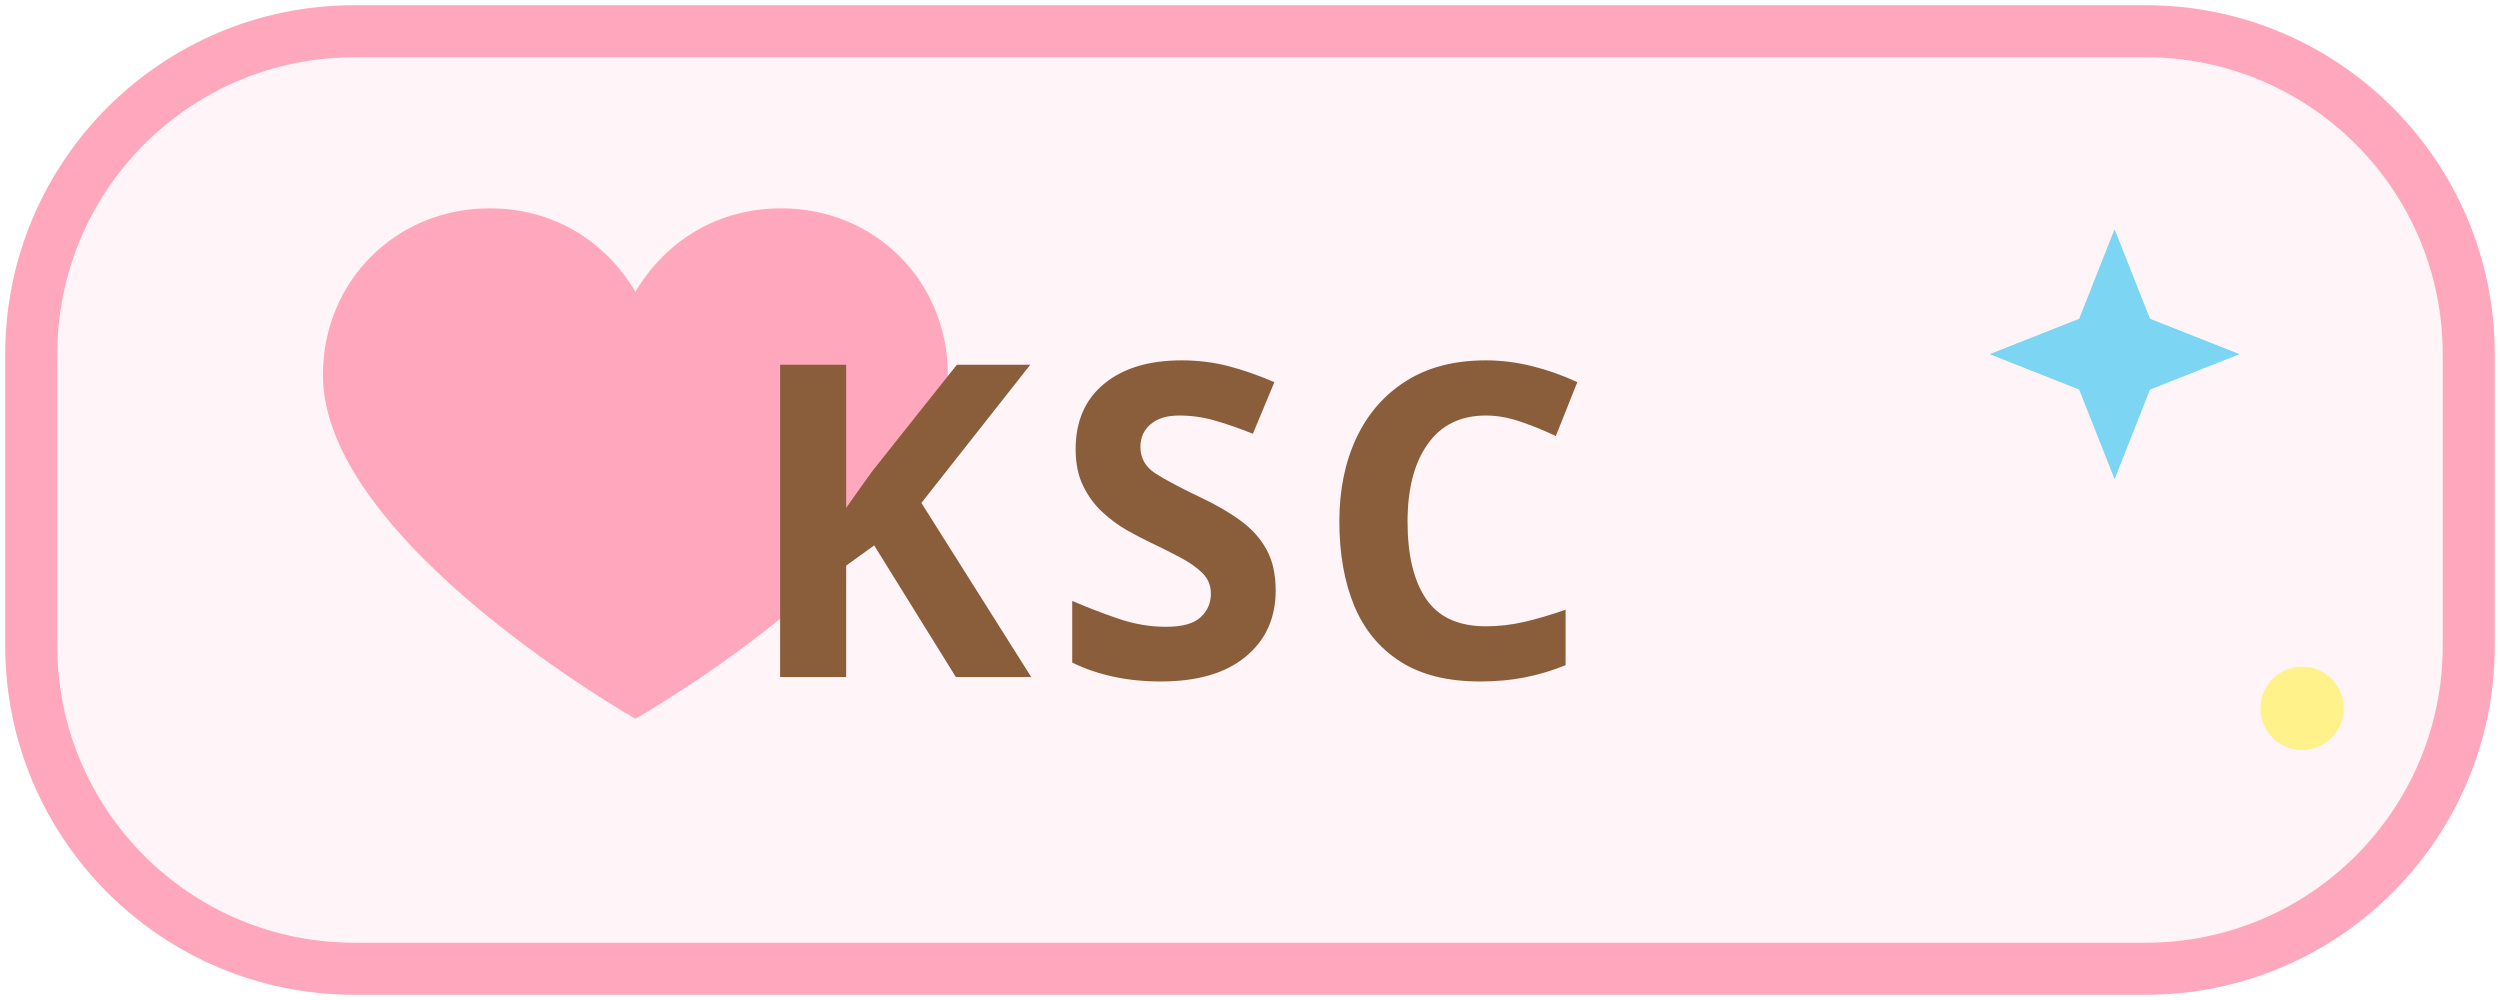
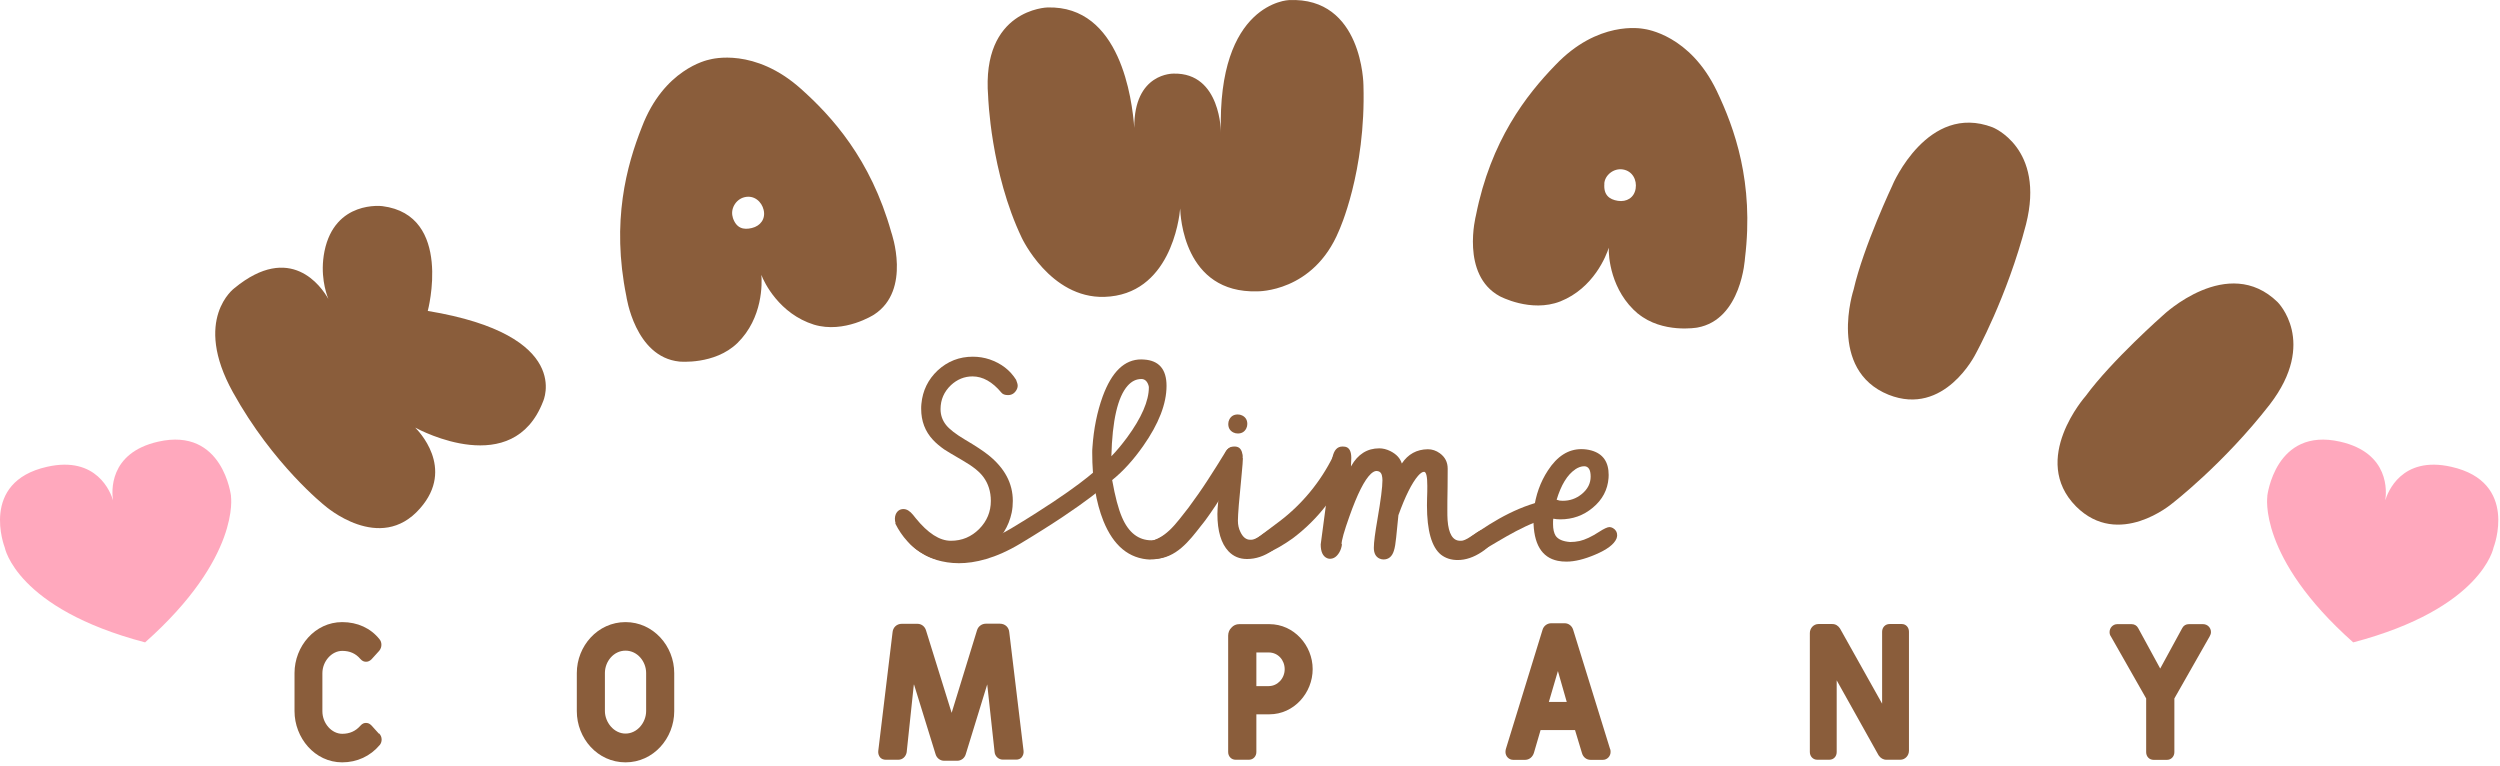
- <svg xmlns="http://www.w3.org/2000/svg" viewBox="0 0 240 96" role="img" aria-labelledby="title desc">
-   <rect x="3" y="3" width="234" height="90" rx="31" fill="#FFF5F9" stroke="#FFA8BD" stroke-width="5" />
-   <path d="M31 36c0-9 7-16 16-16 6 0 11 3 14 8 3-5 8-8 14-8 9 0 16 7 16 16 0 16-30 33-30 33S31 52 31 36Z" fill="#FFA8BD" />
-   <text x="112" y="65" text-anchor="middle" font-family="Quicksand, sans-serif" font-size="42" font-weight="700" letter-spacing="2" fill="#8A5D3B">KSC</text>
-   <path d="M203 22l3.4 8.6L215 34l-8.6 3.4L203 46l-3.4-8.6L191 34l8.6-3.4L203 22Z" fill="#7CD5F3" />
-   <circle cx="221" cy="68" r="4" fill="#FFF28A" />
+ <svg xmlns="http://www.w3.org/2000/svg" fill="none" viewBox="0 0 506 155" height="155" width="506">
+   <path fill="#8A5D3B" d="M66.449 60.479C65.922 59.149 64.753 55.504 65.67 50.873C67.779 40.464 77.409 41.724 77.409 41.724C91.739 43.559 86.58 62.932 86.58 62.932C116.179 67.839 109.92 81.251 109.92 81.251C103.844 97.026 85.135 87.144 84.035 86.548C84.493 87.006 92.243 94.71 85.021 102.895C76.904 112.204 65.739 102.345 65.739 102.345C65.739 102.345 55.284 94.091 47.145 79.394C38.913 64.56 47.443 58.324 47.443 58.324C58.815 48.97 65.051 58.026 66.427 60.456L66.449 60.479Z" />
+   <path fill="#8A5D3B" d="M164.74 65.707C157.77 63.529 154.652 57.178 154.102 55.642C154.239 57.27 154.446 64.354 149.241 69.444C144.633 73.892 137.502 73.181 137.502 73.181C128.492 72.264 126.772 59.952 126.772 59.952C123.7 44.797 126.841 33.494 129.913 25.721C134.361 14.028 143.051 12.171 143.601 12.057C144.151 11.919 152.726 9.603 162.103 17.972C168.294 23.497 176.227 32.141 180.4 47.021C180.4 47.021 184.572 58.737 176.892 63.689C176.892 63.689 170.885 67.564 164.74 65.707ZM148.301 43.995C148.989 46.173 150.433 46.586 152.176 46.15C153.918 45.737 154.996 44.293 154.56 42.481C154.17 40.831 152.657 39.432 150.686 39.914C148.874 40.349 147.774 42.367 148.324 43.995H148.301Z" />
+   <path fill="#8A5D3B" d="M238.865 42.206C238.681 44.407 236.778 59.677 223.526 60.089C212.544 60.41 206.812 48.144 206.812 48.144C200.484 34.915 200.002 19.531 200.002 19.531C198.581 1.831 211.994 1.51 211.994 1.51C226.782 1.074 229.143 20.127 229.579 25.881C229.487 14.647 237.558 14.899 237.558 14.899C247.164 14.693 247.118 26.89 247.118 26.89C246.316 0.478 260.875 0.019 260.875 0.019C275.824 -0.668 275.961 17.215 275.961 17.215C276.489 34.869 270.986 46.746 270.986 46.746C265.827 59.195 254.501 58.966 254.501 58.966C239.552 59.425 238.91 43.559 238.865 42.183V42.206Z" />
+   <path fill="#8A5D3B" d="M331.56 63.528C325.966 58.851 325.53 51.766 325.622 50.139C325.118 51.698 322.596 58.301 315.809 61.006C309.825 63.345 303.543 59.952 303.543 59.952C295.587 55.641 298.728 43.604 298.728 43.604C301.732 28.426 308.954 19.209 314.777 13.202C323.398 4.123 332.111 5.751 332.684 5.843C333.257 5.934 342.038 7.081 347.472 18.407C351.049 25.904 355.061 36.909 353.181 52.271C353.181 52.271 352.516 64.698 343.529 66.302C343.529 66.302 336.49 67.564 331.537 63.482L331.56 63.528ZM324.728 37.162C324.522 39.431 325.691 40.371 327.456 40.647C329.222 40.922 330.758 40.028 331.056 38.17C331.331 36.474 330.46 34.617 328.465 34.296C326.608 33.998 324.82 35.442 324.705 37.162H324.728Z" />
+   <path fill="#8A5D3B" d="M383.078 37.368C383.078 37.368 390.162 20.746 403.3 25.767C403.3 25.767 413.984 29.94 410.063 45.416C406.235 60.158 399.861 71.645 399.861 71.645C399.861 71.645 393.578 84.392 382.252 79.899C369.803 74.877 375.168 58.622 375.168 58.622C377.162 49.886 383.101 37.345 383.101 37.345L383.078 37.368Z" />
+   <path fill="#8A5D3B" d="M437.829 63.781C437.829 63.781 450.92 51.331 460.986 61.144C460.986 61.144 469.148 69.192 459.403 81.871C450.049 93.908 439.64 101.909 439.64 101.909C439.64 101.909 428.841 111.126 420.197 102.505C410.751 92.968 422.124 80.174 422.124 80.174C427.42 72.952 437.829 63.781 437.829 63.781Z" />
+   <path fill="#8A5D3B" d="M76.738 148.452C77.082 148.796 77.243 149.232 77.243 149.69C77.243 150.08 77.128 150.424 76.899 150.745L76.853 150.791C74.973 153.038 72.267 154.299 69.264 154.299C63.693 154.299 59.611 149.323 59.611 143.935V136.232C59.611 130.821 63.738 125.914 69.264 125.914C72.336 125.914 75.019 127.129 76.807 129.376C77.082 129.697 77.197 130.087 77.197 130.5C77.197 130.89 77.082 131.325 76.761 131.715L75.202 133.435C74.858 133.778 74.491 133.939 74.102 133.939C73.781 133.939 73.368 133.87 72.932 133.366C71.992 132.265 70.8 131.738 69.264 131.738C67.132 131.738 65.251 133.847 65.251 136.255V143.958C65.251 146.412 67.132 148.521 69.264 148.521C70.777 148.521 71.992 147.971 72.932 146.893C73.368 146.389 73.781 146.32 74.056 146.32C74.377 146.32 74.766 146.389 75.179 146.824L76.692 148.498L76.738 148.452Z" />
+   <path fill="#8A5D3B" d="M136.464 143.935C136.464 149.415 132.268 154.299 126.605 154.299C120.942 154.299 116.747 149.438 116.747 143.935V136.232C116.747 130.752 120.988 125.914 126.605 125.914C132.223 125.914 136.464 130.752 136.464 136.232V143.935ZM130.778 136.209C130.778 133.916 129.036 131.692 126.605 131.692C124.175 131.692 122.433 133.916 122.433 136.209V143.912C122.433 146.159 124.221 148.475 126.605 148.475C128.99 148.475 130.778 146.228 130.778 143.912V136.209Z" />
+   <path fill="#8A5D3B" d="M184.956 138.593L183.511 152.258C183.351 153.152 182.663 153.771 181.837 153.771H179.269C178.811 153.771 178.421 153.61 178.146 153.312C177.871 152.968 177.71 152.533 177.756 152.028L180.645 128.046C180.714 126.991 181.494 126.258 182.525 126.258H185.689C186.515 126.258 187.202 126.808 187.432 127.611L192.613 144.279L197.749 127.565C197.978 126.785 198.712 126.235 199.537 126.235H202.38C203.435 126.235 204.215 126.969 204.283 128.023L207.172 152.005C207.218 152.51 207.058 152.945 206.782 153.289C206.507 153.61 206.118 153.748 205.659 153.748H202.977C202.128 153.748 201.372 153.083 201.303 152.189L199.813 138.524L195.479 152.624C195.25 153.45 194.539 153.977 193.737 153.977H191.1C190.275 153.977 189.587 153.427 189.358 152.647L185.001 138.547L184.956 138.593Z" />
+   <path fill="#8A5D3B" d="M256.948 144.577H254.289V152.212C254.289 153.106 253.624 153.771 252.798 153.771H250.07C249.244 153.771 248.58 153.106 248.58 152.212V128.665C248.58 128.046 248.809 127.45 249.244 127.037C249.634 126.579 250.207 126.327 250.803 126.327H256.925C261.877 126.327 265.683 130.614 265.683 135.429C265.683 140.244 261.9 144.577 256.925 144.577H256.948ZM256.788 132.059H254.289V138.868H256.788C258.576 138.868 260.02 137.309 260.02 135.452C260.02 133.595 258.668 132.059 256.788 132.059Z" />
+   <path fill="#8A5D3B" d="M325.914 151.639C325.96 151.8 325.983 151.96 325.983 152.189C325.983 153.084 325.272 153.794 324.424 153.794H321.925C321.099 153.794 320.411 153.244 320.182 152.396L318.784 147.764H311.814L310.461 152.396C310.186 153.244 309.498 153.794 308.672 153.794H306.265C305.417 153.794 304.706 153.084 304.706 152.189C304.706 151.96 304.752 151.8 304.775 151.639L312.203 127.497C312.433 126.671 313.166 126.144 313.992 126.144H316.674C317.5 126.144 318.187 126.694 318.417 127.497L325.891 151.639H325.914ZM315.321 135.819L313.487 142.078H317.11L315.321 135.819Z" />
+   <path fill="#8A5D3B" d="M371.746 137.699V152.212C371.746 153.106 371.127 153.771 370.256 153.771H367.803C366.977 153.771 366.312 153.106 366.312 152.212V128.138C366.312 127.129 367.092 126.304 368.055 126.304H370.852C371.517 126.304 372.022 126.625 372.411 127.198L380.94 142.422V127.863C380.94 126.969 381.605 126.304 382.431 126.304H384.93C385.755 126.304 386.374 126.969 386.374 127.863V151.937C386.374 152.945 385.594 153.771 384.632 153.771H381.789C381.17 153.771 380.619 153.45 380.23 152.877L371.746 137.699Z" />
+   <path fill="#8A5D3B" d="M445.894 126.327C446.788 126.327 447.499 127.037 447.499 127.932C447.499 128.253 447.384 128.551 447.224 128.826L440.093 141.367V152.235C440.093 153.129 439.428 153.794 438.603 153.794H435.874C435.026 153.794 434.384 153.129 434.384 152.235V141.367L427.254 128.826C427.047 128.551 426.979 128.253 426.979 127.932C426.979 127.037 427.689 126.327 428.538 126.327H431.427C432 126.327 432.481 126.602 432.756 127.106L437.227 135.314L441.698 127.106C441.973 126.602 442.432 126.327 443.028 126.327H445.871H445.894Z" />
+   <path fill="#8A5D3B" d="M181.265 105.899C181.173 105.647 181.127 105.326 181.127 104.959C181.127 104.638 181.196 104.34 181.31 104.065C181.631 103.377 182.159 103.033 182.869 103.033C183.534 103.033 184.176 103.445 184.795 104.202C184.979 104.454 185.185 104.684 185.346 104.89C187.822 107.939 190.183 109.452 192.453 109.452C194.723 109.452 196.603 108.65 198.208 107.045C199.767 105.463 200.547 103.56 200.547 101.382C200.547 99.502 200.019 97.874 199.056 96.567C198.277 95.49 196.878 94.366 194.883 93.22C192.774 92.005 191.536 91.248 191.123 90.973C190.206 90.331 189.45 89.689 188.831 89.024C187.249 87.327 186.446 85.241 186.446 82.742C186.446 82.421 186.446 82.1 186.492 81.733C186.744 79.051 187.845 76.804 189.794 74.969C191.811 73.112 194.173 72.195 196.901 72.195C198.07 72.195 199.217 72.379 200.317 72.746C202.633 73.548 204.421 74.901 205.659 76.873C205.866 77.4 205.98 77.79 205.98 78.042C205.98 78.363 205.889 78.684 205.705 78.982C205.316 79.624 204.765 79.968 204.031 79.968C203.39 79.968 202.954 79.807 202.679 79.463C200.868 77.285 198.919 76.185 196.832 76.185C195.204 76.185 193.737 76.781 192.476 77.95C191.078 79.28 190.367 80.885 190.367 82.811C190.367 84.003 190.734 85.058 191.467 85.998C192.132 86.846 193.416 87.855 195.342 89.001C197.451 90.239 199.01 91.271 200.042 92.096C203.344 94.733 204.994 97.828 204.994 101.382C204.994 102.184 204.926 102.964 204.765 103.766C204.169 106.564 202.725 108.902 200.363 110.759C197.979 112.662 195.342 113.602 192.407 113.602C190.504 113.602 188.67 113.121 186.905 112.135C184.474 110.759 182.571 108.696 181.196 105.945L181.265 105.899Z" />
+   <path fill="#8A5D3B" d="M232.782 113.258C228.518 113.075 225.377 110.484 223.336 105.463C221.823 101.68 221.066 97.049 221.066 91.592C221.066 91.317 221.066 90.95 221.112 90.514C221.365 86.8 222.052 83.384 223.176 80.266C225.01 75.245 227.601 72.746 230.971 72.746C231.155 72.746 231.338 72.746 231.521 72.769C234.571 72.952 236.107 74.74 236.107 78.088C236.107 81.733 234.525 85.791 231.384 90.262C229.389 93.105 227.303 95.398 225.102 97.163C225.698 100.511 226.363 103.033 227.096 104.707C228.426 107.825 230.444 109.361 233.08 109.361C233.264 109.361 233.447 109.361 233.631 109.315C234.204 109.2 235.029 108.788 236.061 108.054C237.07 107.366 237.849 107.022 238.423 107.022C238.675 107.022 238.904 107.091 239.133 107.251C239.638 107.595 239.913 108.077 239.913 108.673C239.867 109.59 239.225 110.53 237.964 111.516C236.382 112.662 234.662 113.236 232.805 113.236L232.782 113.258ZM230.994 76.712C229.962 76.712 229.045 77.171 228.243 78.065C226.225 80.335 225.125 85.103 224.941 92.349C225.996 91.271 227.051 89.987 228.128 88.543C231.063 84.53 232.53 81.137 232.53 78.386C232.53 78.248 232.484 78.065 232.416 77.881C232.14 77.102 231.659 76.712 231.017 76.712H230.994Z" />
+   <path fill="#8A5D3B" d="M251.561 92.738C251.561 93.243 251.469 94.343 251.309 96.04C250.804 101.061 250.552 104.179 250.552 105.394C250.552 106.197 250.713 106.976 251.057 107.664C251.561 108.719 252.203 109.246 253.051 109.246C253.235 109.246 253.418 109.246 253.601 109.2C254.106 109.086 254.863 108.673 255.826 107.962C256.788 107.252 257.545 106.908 258.118 106.908C258.37 106.908 258.623 106.999 258.852 107.183C259.356 107.527 259.586 108.008 259.586 108.581C259.517 109.475 258.806 110.438 257.499 111.447C255.871 112.571 254.175 113.144 252.386 113.144C250.873 113.144 249.635 112.617 248.649 111.585C247.159 110.003 246.402 107.481 246.402 104.019C246.402 102.827 246.632 100.534 247.113 97.072C247.319 95.467 247.48 94.275 247.572 93.518C247.572 93.358 247.617 93.197 247.617 93.037C247.893 91.271 248.603 90.377 249.75 90.377C249.933 90.377 250.139 90.377 250.323 90.423C251.125 90.606 251.515 91.386 251.515 92.716L251.561 92.738ZM248.603 85.814C248.603 85.493 248.672 85.195 248.81 84.92C249.154 84.232 249.727 83.888 250.529 83.888C250.85 83.888 251.148 83.957 251.423 84.095C252.111 84.439 252.455 85.012 252.455 85.814C252.455 86.135 252.386 86.433 252.249 86.709C251.905 87.396 251.332 87.74 250.529 87.74C250.208 87.74 249.91 87.671 249.635 87.534C248.947 87.19 248.603 86.617 248.603 85.814Z" />
+   <path fill="#8A5D3B" d="M271.621 110.117C271.553 110.736 271.369 111.31 271.071 111.814C270.567 112.662 269.948 113.098 269.168 113.098C268.985 113.098 268.801 113.052 268.618 112.983C267.747 112.616 267.311 111.676 267.311 110.186L269.535 93.472C269.581 93.151 269.627 92.853 269.695 92.578C269.994 91.11 270.658 90.377 271.713 90.377C271.942 90.377 272.149 90.4 272.378 90.445C273.135 90.652 273.501 91.408 273.501 92.692C273.501 93.197 273.478 93.793 273.433 94.435C273.433 94.389 273.478 94.366 273.501 94.297C274.831 91.936 276.734 90.743 279.165 90.743C279.898 90.743 280.655 90.927 281.434 91.317C282.649 91.936 283.406 92.761 283.727 93.816C284.988 91.913 286.753 90.95 289 90.927C289.872 90.927 290.674 91.202 291.408 91.729C292.485 92.509 293.013 93.541 293.013 94.871C293.013 95.719 293.013 97.026 292.99 98.768C292.944 100.694 292.944 102.184 292.944 103.216C292.944 104.019 292.944 104.706 292.99 105.28C293.196 108.054 294.044 109.452 295.535 109.452C295.718 109.452 295.902 109.452 296.085 109.407C296.589 109.292 297.346 108.856 298.332 108.168C299.295 107.458 300.074 107.114 300.671 107.114C300.9 107.114 301.129 107.183 301.335 107.32C301.886 107.664 302.161 108.168 302.161 108.879C302.161 108.925 302.161 108.994 302.138 109.086C302.023 109.934 301.29 110.805 299.937 111.699C298.286 112.8 296.658 113.35 295.03 113.35C293.7 113.35 292.577 112.983 291.66 112.272C289.78 110.759 288.817 107.435 288.817 102.299C288.817 102.001 288.817 101.519 288.84 100.855C288.886 99.892 288.886 99.043 288.886 98.332C288.886 96.475 288.679 95.535 288.244 95.49C287.9 95.49 287.487 95.765 287.006 96.315C285.768 97.759 284.438 100.396 283.039 104.271L282.581 108.81C282.466 109.957 282.328 110.851 282.122 111.47C281.755 112.662 281.045 113.235 280.013 113.235C279.738 113.235 279.463 113.167 279.21 113.052C278.454 112.708 278.064 111.974 278.064 110.874C278.064 109.773 278.316 107.87 278.798 105.096C279.462 101.244 279.806 98.608 279.806 97.209C279.806 96.842 279.761 96.498 279.692 96.223C279.554 95.627 279.164 95.329 278.568 95.329C278.247 95.329 277.881 95.535 277.491 95.879C276.161 97.117 274.717 100.006 273.112 104.546C272.057 107.504 271.53 109.384 271.53 110.163L271.621 110.117Z" />
+   <path fill="#8A5D3B" d="M310.324 105.165C310.324 104.569 310.37 103.927 310.438 103.262C310.805 100.235 311.768 97.553 313.304 95.214C315.184 92.325 317.431 90.904 320.068 90.904C320.779 90.904 321.444 90.996 322.108 91.179C324.447 91.844 325.594 93.495 325.594 96.131C325.594 96.338 325.593 96.521 325.571 96.75C325.387 99.135 324.332 101.129 322.407 102.734C320.504 104.339 318.303 105.119 315.78 105.119C315.299 105.119 314.84 105.073 314.382 104.981C314.336 105.233 314.336 105.6 314.336 106.082C314.336 107.091 314.52 107.893 314.863 108.443C315.345 109.154 316.308 109.59 317.798 109.704C318.44 109.704 319.082 109.636 319.724 109.498C320.825 109.246 322.154 108.627 323.668 107.641C324.653 106.999 325.364 106.678 325.754 106.678C325.983 106.678 326.213 106.747 326.465 106.884C327.038 107.228 327.313 107.71 327.313 108.329C327.313 108.535 327.267 108.764 327.176 109.017C326.694 110.163 325.273 111.241 322.888 112.249C320.687 113.189 318.738 113.671 317.064 113.671C316.422 113.671 315.826 113.625 315.299 113.51C312.02 112.845 310.37 110.071 310.37 105.188L310.324 105.165ZM318.83 95.008C317.225 96.085 315.964 98.149 315.047 101.198C315.482 101.313 315.918 101.359 316.308 101.359C317.775 101.359 319.036 100.9 320.137 100.006C321.352 99.02 321.948 97.828 321.948 96.452C321.948 95.077 321.512 94.389 320.664 94.366C320.045 94.366 319.426 94.595 318.807 95.008H318.83Z" />
+   <path fill="#8A5D3B" d="M194.082 113.992C192.362 113.992 190.895 113.717 189.702 113.373C185.919 112.227 184.039 109.934 183.833 109.659C183.214 108.879 183.374 107.756 184.154 107.137C184.934 106.541 186.057 106.655 186.653 107.435C186.905 107.733 192.454 114.29 204.697 106.931C218.133 98.86 222.03 94.963 222.053 94.917C222.741 94.206 223.887 94.183 224.598 94.871C225.309 95.559 225.332 96.682 224.644 97.393C224.483 97.553 220.517 101.611 206.554 110.003C201.487 113.052 197.314 113.992 194.059 113.992H194.082Z" />
+   <path fill="#8A5D3B" d="M231.567 109.705C235.74 109.544 238.079 105.853 240.532 102.781C241.862 100.969 243.191 99.112 244.429 97.186C245.668 95.26 246.929 93.311 248.098 91.363C249.267 89.437 252.202 91.019 251.262 93.059C249.176 97.393 246.791 101.451 243.948 105.325C241.632 108.191 239.179 112.043 235.213 112.937C233.562 113.304 229.229 113.534 229.848 110.805C230.1 110.026 230.856 109.773 231.567 109.682V109.705Z" />
+   <path fill="#8A5D3B" d="M254.312 109.017L258.989 105.509C263.529 102.07 267.289 97.507 269.811 92.371C270.774 90.331 273.869 91.615 273.135 93.724C270.934 99.823 266.784 105.119 261.603 108.994C259.86 110.232 258.049 111.309 256.077 112.135C255.16 112.525 254.105 112.089 253.716 111.172C253.395 110.392 253.647 109.498 254.312 109.017Z" />
+   <path fill="#8A5D3B" d="M297.645 108.696C302.666 105.142 307.871 102.092 314.13 101.015C315.116 100.877 316.01 101.565 316.148 102.551C316.285 103.537 315.597 104.431 314.634 104.569C309.292 105.577 304.271 108.994 299.548 111.722C297.599 112.731 295.903 110.025 297.645 108.696Z" />
+   <path fill="#FFA8BD" d="M46.767 100.442C46.767 100.442 45.185 86.41 32.025 89.391C21.891 91.683 22.625 99.662 22.877 101.267C22.419 99.708 19.621 92.188 9.51 94.481C-4.223 97.576 0.958 110.805 0.958 110.805C0.958 110.805 3.228 123.14 29.365 130.018C48.739 112.823 46.745 100.442 46.745 100.442H46.767Z" />
+   <path fill="#FFA8BD" d="M458.89 100.442C458.89 100.442 460.472 86.41 473.632 89.391C483.766 91.683 483.032 99.662 482.78 101.267C483.239 99.708 486.036 92.188 496.147 94.481C509.881 97.576 504.699 110.805 504.699 110.805C504.699 110.805 502.429 123.14 476.292 130.018C456.918 112.823 458.913 100.442 458.913 100.442H458.89Z" />
</svg>
